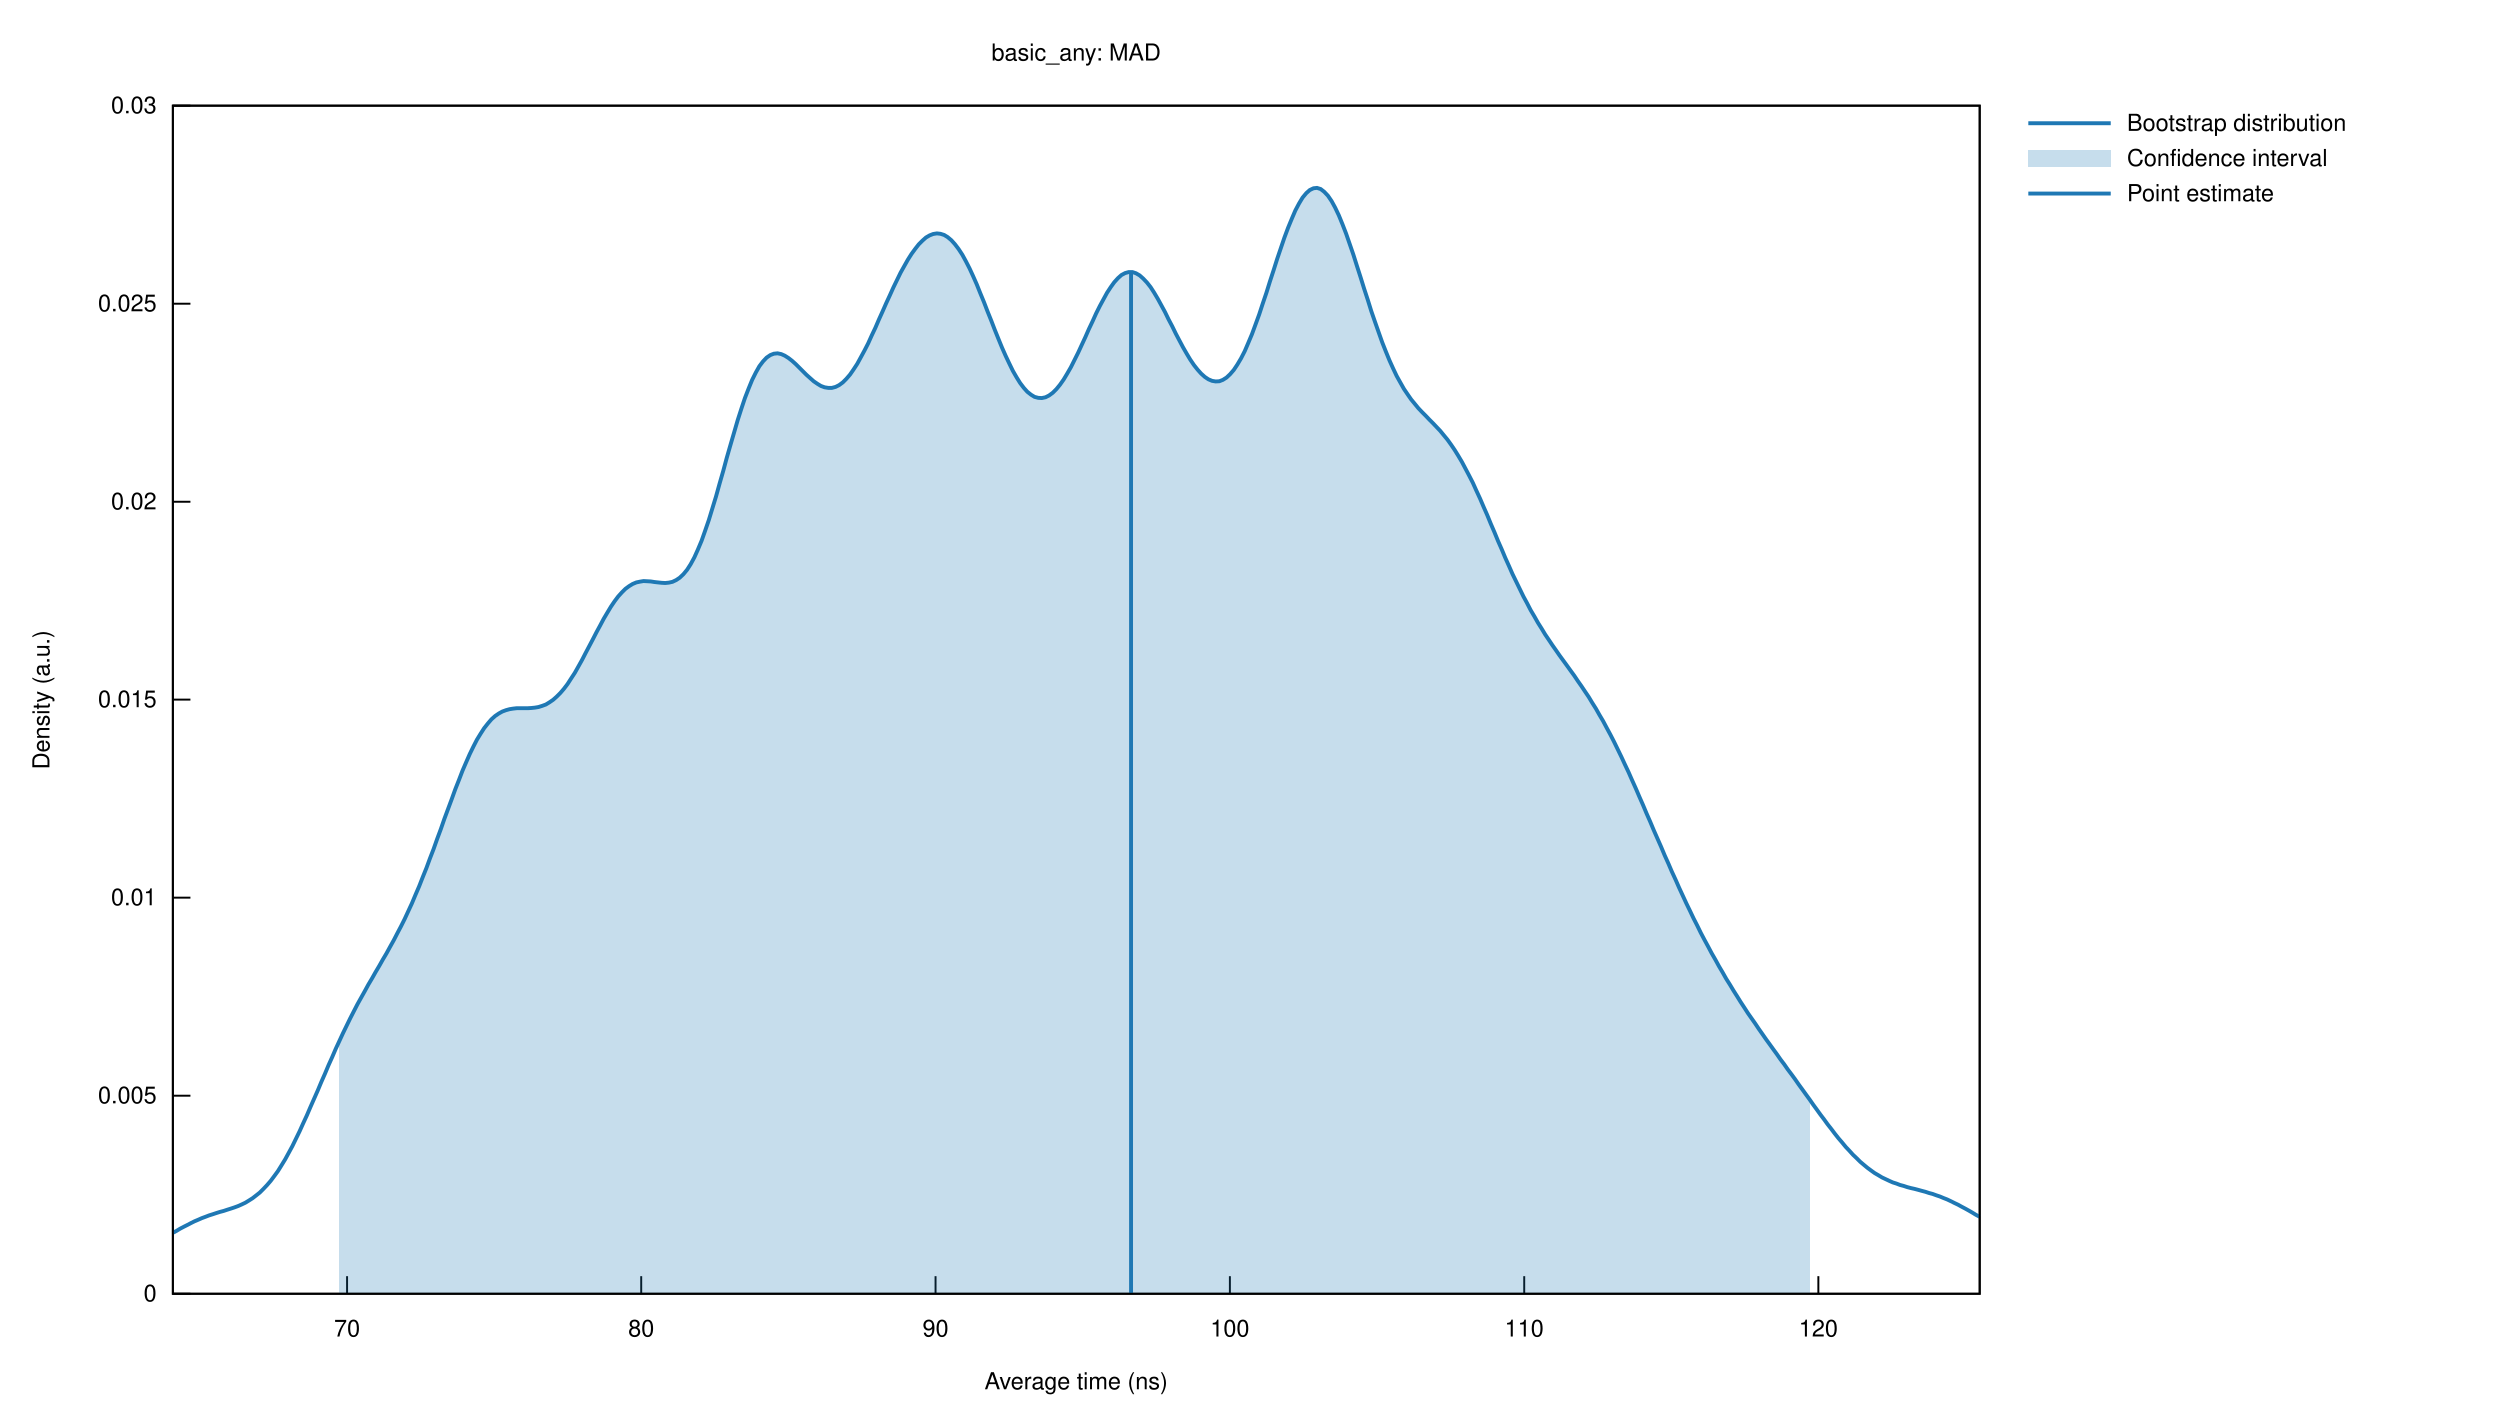
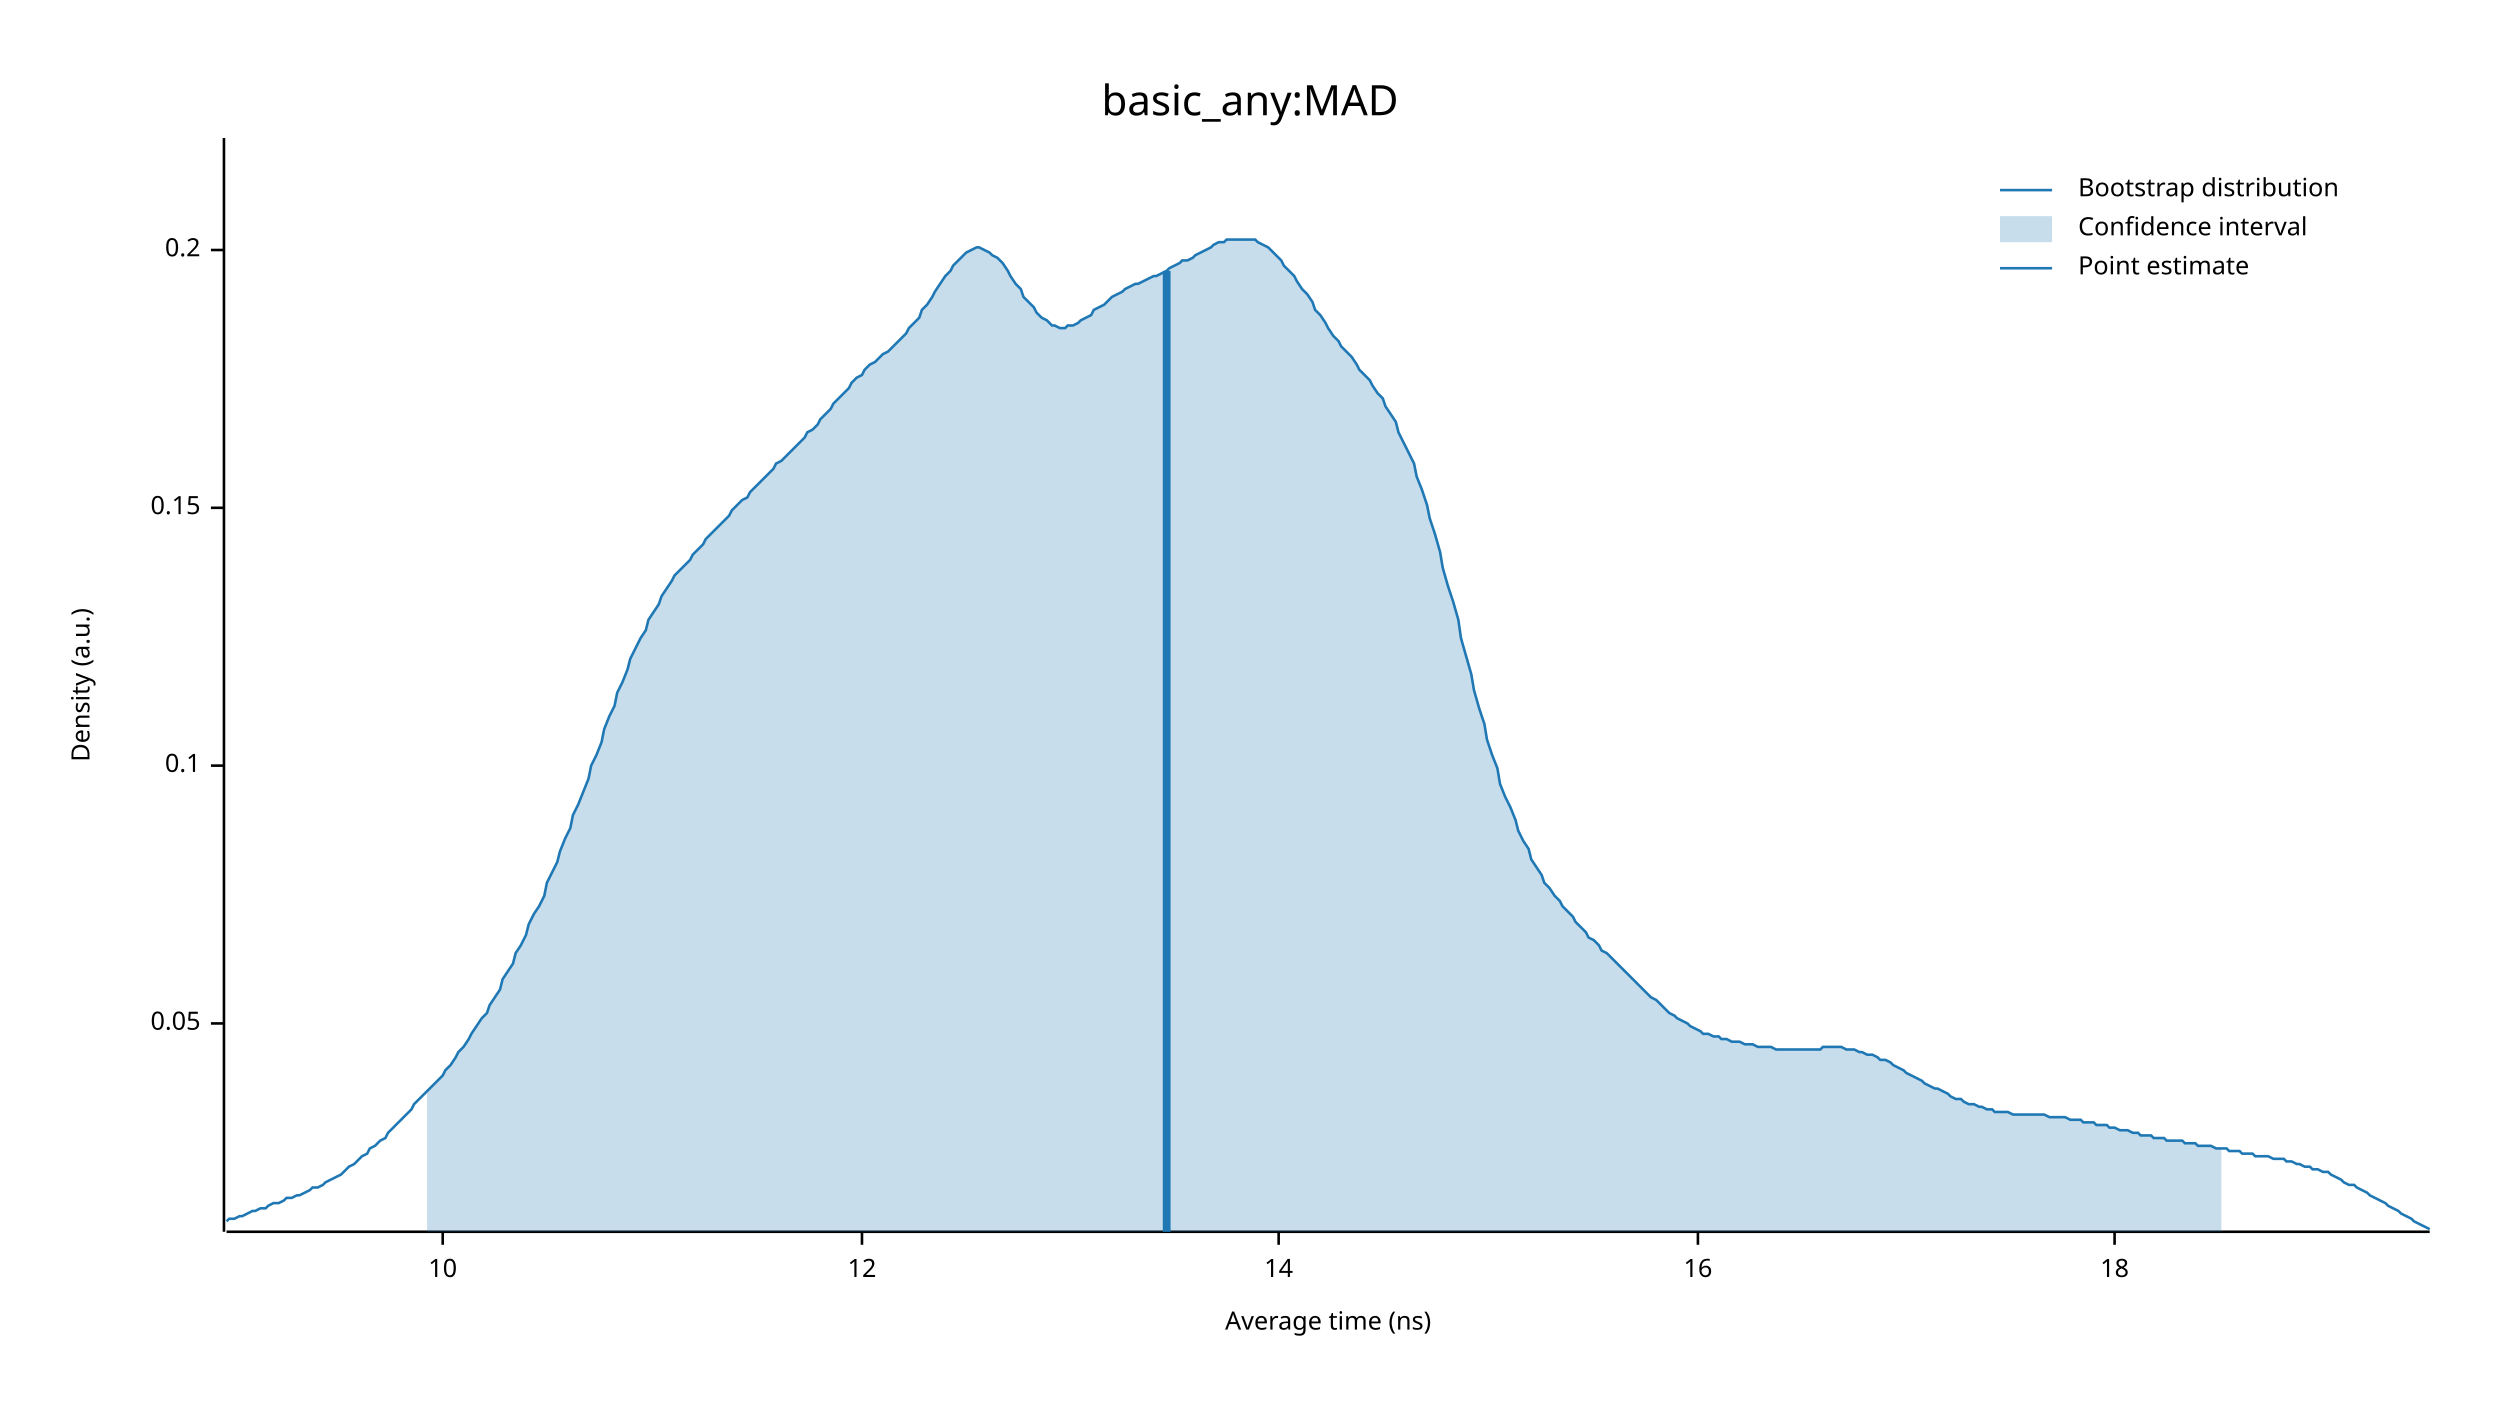
- <svg xmlns="http://www.w3.org/2000/svg" xmlns:xlink="http://www.w3.org/1999/xlink" viewBox="0 0 1280 720">
-   <g id="gnuplot_canvas">
-     <rect x="0" y="0" width="1280" height="720" fill="none" />
-     <defs>
-       <circle id="gpDot" r="0.5" stroke-width="0.5" stroke="currentColor" />
-       <path id="gpPt0" stroke-width="0.222" stroke="currentColor" d="M-1,0 h2 M0,-1 v2" />
-       <path id="gpPt1" stroke-width="0.222" stroke="currentColor" d="M-1,-1 L1,1 M1,-1 L-1,1" />
-       <path id="gpPt2" stroke-width="0.222" stroke="currentColor" d="M-1,0 L1,0 M0,-1 L0,1 M-1,-1 L1,1 M-1,1 L1,-1" />
-       <rect id="gpPt3" stroke-width="0.222" stroke="currentColor" x="-1" y="-1" width="2" height="2" />
-       <rect id="gpPt4" stroke-width="0.222" stroke="currentColor" fill="currentColor" x="-1" y="-1" width="2" height="2" />
-       <circle id="gpPt5" stroke-width="0.222" stroke="currentColor" cx="0" cy="0" r="1" />
-       <use xlink:href="#gpPt5" id="gpPt6" fill="currentColor" stroke="none" />
-       <path id="gpPt7" stroke-width="0.222" stroke="currentColor" d="M0,-1.33 L-1.33,0.67 L1.33,0.67 z" />
-       <use xlink:href="#gpPt7" id="gpPt8" fill="currentColor" stroke="none" />
-       <use xlink:href="#gpPt7" id="gpPt9" stroke="currentColor" transform="rotate(180)" />
-       <use xlink:href="#gpPt9" id="gpPt10" fill="currentColor" stroke="none" />
-       <use xlink:href="#gpPt3" id="gpPt11" stroke="currentColor" transform="rotate(45)" />
-       <use xlink:href="#gpPt11" id="gpPt12" fill="currentColor" stroke="none" />
-       <path id="gpPt13" stroke-width="0.222" stroke="currentColor" d="M0,1.330 L1.265,0.411 L0.782,-1.067 L-0.782,-1.076 L-1.265,0.411 z" />
-       <use xlink:href="#gpPt13" id="gpPt14" fill="currentColor" stroke="none" />
-       <filter id="textbox" filterUnits="objectBoundingBox" x="0" y="0" height="1" width="1">
-         <feFlood flood-color="white" flood-opacity="1" result="bgnd" />
-         <feComposite in="SourceGraphic" in2="bgnd" operator="atop" />
-       </filter>
-       <filter id="greybox" filterUnits="objectBoundingBox" x="0" y="0" height="1" width="1">
-         <feFlood flood-color="lightgrey" flood-opacity="1" result="grey" />
-         <feComposite in="SourceGraphic" in2="grey" operator="atop" />
-       </filter>
-     </defs>
-     <g fill="none" color="white" stroke="currentColor" stroke-width="1.00" stroke-linecap="butt" stroke-linejoin="miter">
- </g>
-     <g fill="none" color="black" stroke="currentColor" stroke-width="1.00" stroke-linecap="butt" stroke-linejoin="miter">
-       <path stroke="black" d="M88.5,662.4 L97.5,662.4  " />
-       <g transform="translate(80.2,666.3)" stroke="none" fill="black" font-family="Helvetica" font-size="12.00" text-anchor="end">
-         <text>
-           <tspan font-family="Helvetica"> 0</tspan>
-         </text>
-       </g>
-     </g>
-     <g fill="none" color="black" stroke="currentColor" stroke-width="1.00" stroke-linecap="butt" stroke-linejoin="miter">
-       <path stroke="black" d="M88.5,561.0 L97.5,561.0  " />
-       <g transform="translate(80.2,564.9)" stroke="none" fill="black" font-family="Helvetica" font-size="12.00" text-anchor="end">
-         <text>
-           <tspan font-family="Helvetica"> 0.005</tspan>
-         </text>
-       </g>
-     </g>
-     <g fill="none" color="black" stroke="currentColor" stroke-width="1.00" stroke-linecap="butt" stroke-linejoin="miter">
-       <path stroke="black" d="M88.5,459.6 L97.5,459.6  " />
-       <g transform="translate(80.2,463.5)" stroke="none" fill="black" font-family="Helvetica" font-size="12.00" text-anchor="end">
-         <text>
-           <tspan font-family="Helvetica"> 0.01</tspan>
-         </text>
-       </g>
-     </g>
-     <g fill="none" color="black" stroke="currentColor" stroke-width="1.00" stroke-linecap="butt" stroke-linejoin="miter">
-       <path stroke="black" d="M88.5,358.2 L97.5,358.2  " />
-       <g transform="translate(80.2,362.1)" stroke="none" fill="black" font-family="Helvetica" font-size="12.00" text-anchor="end">
-         <text>
-           <tspan font-family="Helvetica"> 0.015</tspan>
-         </text>
-       </g>
-     </g>
-     <g fill="none" color="black" stroke="currentColor" stroke-width="1.00" stroke-linecap="butt" stroke-linejoin="miter">
-       <path stroke="black" d="M88.5,256.9 L97.5,256.9  " />
-       <g transform="translate(80.2,260.8)" stroke="none" fill="black" font-family="Helvetica" font-size="12.00" text-anchor="end">
-         <text>
-           <tspan font-family="Helvetica"> 0.02</tspan>
-         </text>
-       </g>
-     </g>
-     <g fill="none" color="black" stroke="currentColor" stroke-width="1.00" stroke-linecap="butt" stroke-linejoin="miter">
-       <path stroke="black" d="M88.5,155.5 L97.5,155.5  " />
-       <g transform="translate(80.2,159.4)" stroke="none" fill="black" font-family="Helvetica" font-size="12.00" text-anchor="end">
-         <text>
-           <tspan font-family="Helvetica"> 0.025</tspan>
-         </text>
-       </g>
-     </g>
-     <g fill="none" color="black" stroke="currentColor" stroke-width="1.00" stroke-linecap="butt" stroke-linejoin="miter">
-       <path stroke="black" d="M88.5,54.1 L97.5,54.1  " />
-       <g transform="translate(80.2,58.0)" stroke="none" fill="black" font-family="Helvetica" font-size="12.00" text-anchor="end">
-         <text>
-           <tspan font-family="Helvetica"> 0.03</tspan>
-         </text>
-       </g>
-     </g>
-     <g fill="none" color="black" stroke="currentColor" stroke-width="1.00" stroke-linecap="butt" stroke-linejoin="miter">
-       <path stroke="black" d="M177.7,662.4 L177.7,653.4  " />
-       <g transform="translate(177.7,684.3)" stroke="none" fill="black" font-family="Helvetica" font-size="12.00" text-anchor="middle">
-         <text>
-           <tspan font-family="Helvetica"> 70</tspan>
-         </text>
-       </g>
-     </g>
-     <g fill="none" color="black" stroke="currentColor" stroke-width="1.00" stroke-linecap="butt" stroke-linejoin="miter">
-       <path stroke="black" d="M328.3,662.4 L328.3,653.4  " />
-       <g transform="translate(328.3,684.3)" stroke="none" fill="black" font-family="Helvetica" font-size="12.00" text-anchor="middle">
-         <text>
-           <tspan font-family="Helvetica"> 80</tspan>
-         </text>
-       </g>
-     </g>
-     <g fill="none" color="black" stroke="currentColor" stroke-width="1.00" stroke-linecap="butt" stroke-linejoin="miter">
-       <path stroke="black" d="M479.0,662.4 L479.0,653.4  " />
-       <g transform="translate(479.0,684.3)" stroke="none" fill="black" font-family="Helvetica" font-size="12.00" text-anchor="middle">
-         <text>
-           <tspan font-family="Helvetica"> 90</tspan>
-         </text>
-       </g>
-     </g>
-     <g fill="none" color="black" stroke="currentColor" stroke-width="1.00" stroke-linecap="butt" stroke-linejoin="miter">
-       <path stroke="black" d="M629.7,662.4 L629.7,653.4  " />
-       <g transform="translate(629.7,684.3)" stroke="none" fill="black" font-family="Helvetica" font-size="12.00" text-anchor="middle">
-         <text>
-           <tspan font-family="Helvetica"> 100</tspan>
-         </text>
-       </g>
-     </g>
-     <g fill="none" color="black" stroke="currentColor" stroke-width="1.00" stroke-linecap="butt" stroke-linejoin="miter">
-       <path stroke="black" d="M780.4,662.4 L780.4,653.4  " />
-       <g transform="translate(780.4,684.3)" stroke="none" fill="black" font-family="Helvetica" font-size="12.00" text-anchor="middle">
-         <text>
-           <tspan font-family="Helvetica"> 110</tspan>
-         </text>
-       </g>
-     </g>
-     <g fill="none" color="black" stroke="currentColor" stroke-width="1.00" stroke-linecap="butt" stroke-linejoin="miter">
-       <path stroke="black" d="M931.0,662.4 L931.0,653.4  " />
-       <g transform="translate(931.0,684.3)" stroke="none" fill="black" font-family="Helvetica" font-size="12.00" text-anchor="middle">
-         <text>
-           <tspan font-family="Helvetica"> 120</tspan>
-         </text>
-       </g>
-     </g>
-     <g fill="none" color="black" stroke="currentColor" stroke-width="1.00" stroke-linecap="butt" stroke-linejoin="miter">
- </g>
-     <g fill="none" color="black" stroke="currentColor" stroke-width="1.00" stroke-linecap="butt" stroke-linejoin="miter">
-       <path stroke="black" d="M88.5,54.1 L88.5,662.4 L1013.6,662.4 L1013.6,54.1 L88.5,54.1 Z  " />
-     </g>
-     <g fill="none" color="black" stroke="currentColor" stroke-width="1.00" stroke-linecap="butt" stroke-linejoin="miter">
-       <g transform="translate(25.3,358.3) rotate(270)" stroke="none" fill="black" font-family="Helvetica" font-size="12.00" text-anchor="middle">
-         <text>
-           <tspan font-family="Helvetica">Density (a.u.)</tspan>
-         </text>
-       </g>
-     </g>
-     <g fill="none" color="black" stroke="currentColor" stroke-width="1.00" stroke-linecap="butt" stroke-linejoin="miter">
-       <g transform="translate(551.0,711.3)" stroke="none" fill="black" font-family="Helvetica" font-size="12.00" text-anchor="middle">
-         <text>
-           <tspan font-family="Helvetica">Average time (ns)</tspan>
-         </text>
-       </g>
-     </g>
-     <g fill="none" color="black" stroke="currentColor" stroke-width="1.00" stroke-linecap="butt" stroke-linejoin="miter">
-       <g transform="translate(551.0,31.0)" stroke="none" fill="black" font-family="Helvetica" font-size="12.00" text-anchor="middle">
-         <text>
-           <tspan font-family="Helvetica">basic_any: MAD</tspan>
-         </text>
-       </g>
-     </g>
-     <g fill="none" color="black" stroke="currentColor" stroke-width="1.00" stroke-linecap="butt" stroke-linejoin="miter">
- </g>
-     <g id="gnuplot_plot_1">
-       <g fill="none" color="white" stroke="currentColor" stroke-width="2.00" stroke-linecap="butt" stroke-linejoin="miter">
- </g>
-       <g fill="none" color="black" stroke="currentColor" stroke-width="2.00" stroke-linecap="butt" stroke-linejoin="miter">
-         <g transform="translate(1089.0,67.0)" stroke="none" fill="black" font-family="Helvetica" font-size="12.00" text-anchor="start">
-           <text>
-             <tspan font-family="Helvetica">Bootstrap distribution</tspan>
-           </text>
-         </g>
-       </g>
-       <g fill="none" color="black" stroke="currentColor" stroke-width="2.00" stroke-linecap="butt" stroke-linejoin="miter">
-         <path stroke="rgb( 31, 120, 180)" d="M1038.5,63.1 L1080.7,63.1 M88.5,631.2 L90.4,630.2 L92.2,629.1 L94.1,628.1 L95.9,627.2 L97.8,626.2   L99.6,625.3 L101.5,624.5 L103.3,623.7 L105.2,623.0 L107.0,622.3 L108.9,621.7 L110.7,621.1 L112.6,620.5   L114.5,620.0 L116.3,619.4 L118.2,618.8 L120.0,618.2 L121.9,617.5 L123.7,616.7 L125.6,615.8 L127.4,614.7   L129.3,613.5 L131.1,612.1 L133.0,610.6 L134.8,608.8 L136.7,606.8 L138.6,604.6 L140.4,602.2 L142.3,599.6   L144.1,596.7 L146.0,593.6 L147.8,590.3 L149.7,586.8 L151.5,583.1 L153.4,579.2 L155.2,575.2 L157.1,571.1   L158.9,566.9 L160.8,562.6 L162.7,558.3 L164.5,554.0 L166.4,549.7 L168.2,545.4 L170.1,541.2 L171.9,537.0   L173.8,532.9 L175.6,529.0 L177.5,525.1 L179.3,521.4 L181.2,517.7 L183.0,514.2 L184.9,510.8 L186.8,507.4   L188.6,504.1 L190.5,500.9 L192.3,497.7 L194.2,494.5 L196.0,491.3 L197.9,488.1 L199.7,484.8 L201.6,481.4   L203.4,477.9 L205.3,474.3 L207.2,470.5 L209.0,466.6 L210.9,462.5 L212.7,458.2 L214.6,453.8 L216.4,449.2   L218.3,444.5 L220.1,439.6 L222.0,434.7 L223.8,429.6 L225.7,424.5 L227.5,419.3 L229.4,414.2 L231.3,409.1   L233.1,404.1 L235.0,399.3 L236.8,394.6 L238.7,390.2 L240.5,386.1 L242.4,382.2 L244.2,378.7 L246.1,375.6   L247.9,372.8 L249.8,370.4 L251.6,368.3 L253.5,366.6 L255.4,365.3 L257.2,364.3 L259.1,363.6 L260.9,363.1   L262.8,362.8 L264.6,362.6 L266.5,362.6 L268.3,362.6 L270.2,362.6 L272.0,362.5 L273.9,362.3 L275.7,362.0   L277.6,361.4 L279.5,360.7 L281.3,359.6 L283.2,358.3 L285.0,356.7 L286.9,354.8 L288.7,352.7 L290.6,350.2   L292.4,347.4 L294.3,344.5 L296.1,341.3 L298.0,337.9 L299.8,334.4 L301.7,330.8 L303.6,327.2 L305.4,323.7   L307.3,320.2 L309.1,316.8 L311.0,313.6 L312.8,310.6 L314.7,307.8 L316.5,305.4 L318.4,303.3 L320.2,301.5   L322.1,300.1 L323.9,299.0 L325.8,298.2 L327.7,297.8 L329.5,297.5 L331.4,297.6 L333.2,297.7 L335.1,298.0   L336.9,298.2 L338.8,298.4 L340.6,298.5 L342.5,298.3 L344.3,297.9 L346.2,297.0 L348.0,295.8 L349.9,294.0   L351.8,291.7 L353.6,288.9 L355.5,285.4 L357.3,281.4 L359.2,276.9 L361.0,271.8 L362.9,266.3 L364.7,260.4   L366.6,254.2 L368.4,247.7 L370.3,241.1 L372.1,234.4 L374.0,227.8 L375.9,221.3 L377.7,215.1 L379.6,209.2   L381.4,203.8 L383.3,198.9 L385.1,194.5 L387.0,190.7 L388.8,187.5 L390.7,185.0 L392.5,183.1 L394.4,181.8   L396.2,181.1 L398.1,180.9 L400.0,181.3 L401.8,182.1 L403.7,183.3 L405.5,184.7 L407.4,186.4 L409.2,188.2   L411.1,190.1 L412.9,191.9 L414.8,193.6 L416.6,195.2 L418.5,196.5 L420.3,197.6 L422.2,198.3 L424.1,198.6   L425.9,198.6 L427.8,198.1 L429.6,197.2 L431.5,195.8 L433.3,194.0 L435.2,191.8 L437.0,189.2 L438.9,186.3   L440.7,183.0 L442.6,179.5 L444.5,175.8 L446.3,171.8 L448.2,167.8 L450.0,163.6 L451.9,159.4 L453.7,155.3   L455.6,151.2 L457.4,147.2 L459.3,143.3 L461.1,139.6 L463.0,136.2 L464.8,133.0 L466.7,130.0 L468.6,127.4   L470.4,125.1 L472.3,123.2 L474.1,121.6 L476.0,120.5 L477.8,119.8 L479.7,119.5 L481.5,119.7 L483.4,120.3   L485.2,121.4 L487.1,123.0 L488.9,125.0 L490.8,127.5 L492.7,130.4 L494.5,133.7 L496.4,137.4 L498.2,141.3   L500.1,145.6 L501.9,150.1 L503.8,154.7 L505.6,159.4 L507.5,164.1 L509.3,168.8 L511.2,173.5 L513.0,177.9   L514.9,182.2 L516.8,186.2 L518.6,189.9 L520.5,193.2 L522.3,196.1 L524.2,198.6 L526.0,200.6 L527.9,202.1   L529.7,203.2 L531.6,203.7 L533.4,203.8 L535.3,203.4 L537.1,202.5 L539.0,201.1 L540.9,199.2 L542.7,197.0   L544.6,194.3 L546.4,191.3 L548.3,188.0 L550.1,184.4 L552.0,180.6 L553.8,176.7 L555.7,172.6 L557.5,168.5   L559.4,164.5 L561.2,160.5 L563.1,156.7 L565.0,153.2 L566.8,149.9 L568.7,147.0 L570.5,144.5 L572.4,142.4   L574.2,140.8 L576.1,139.8 L577.9,139.3 L579.8,139.3 L581.6,139.9 L583.5,141.0 L585.3,142.6 L587.2,144.6   L589.1,147.0 L590.9,149.8 L592.8,153.0 L594.6,156.3 L596.5,159.8 L598.3,163.5 L600.2,167.1 L602.0,170.8   L603.9,174.4 L605.7,177.8 L607.6,181.1 L609.4,184.1 L611.3,186.9 L613.2,189.3 L615.0,191.3 L616.9,193.0   L618.7,194.2 L620.6,195.0 L622.4,195.3 L624.3,195.2 L626.1,194.5 L628.0,193.3 L629.8,191.6 L631.7,189.4   L633.5,186.7 L635.4,183.5 L637.3,179.8 L639.1,175.6 L641.0,171.1 L642.8,166.2 L644.7,161.0 L646.5,155.5   L648.4,149.9 L650.2,144.1 L652.1,138.3 L653.9,132.6 L655.8,127.0 L657.6,121.7 L659.5,116.6 L661.4,112.0   L663.2,107.8 L665.1,104.2 L666.9,101.2 L668.8,98.9 L670.6,97.3 L672.5,96.4 L674.3,96.2 L676.2,96.8   L678.0,98.2 L679.9,100.2 L681.8,103.0 L683.6,106.3 L685.5,110.3 L687.3,114.7 L689.2,119.6 L691.0,124.8   L692.9,130.3 L694.7,136.0 L696.6,141.9 L698.4,147.7 L700.3,153.5 L702.1,159.3 L704.0,164.8 L705.9,170.2   L707.7,175.3 L709.6,180.1 L711.4,184.5 L713.3,188.7 L715.1,192.5 L717.0,195.9 L718.8,199.1 L720.7,201.9   L722.5,204.5 L724.4,206.8 L726.2,209.0 L728.1,211.0 L730.0,212.9 L731.8,214.8 L733.7,216.7 L735.5,218.6   L737.4,220.6 L739.2,222.8 L741.1,225.1 L742.9,227.6 L744.8,230.4 L746.6,233.3 L748.5,236.5 L750.3,239.9   L752.2,243.5 L754.1,247.2 L755.9,251.2 L757.8,255.3 L759.6,259.5 L761.5,263.8 L763.3,268.2 L765.2,272.6   L767.0,277.0 L768.9,281.3 L770.7,285.6 L772.6,289.8 L774.4,293.9 L776.3,297.8 L778.2,301.7 L780.0,305.4   L781.9,308.9 L783.7,312.4 L785.6,315.6 L787.4,318.8 L789.3,321.8 L791.1,324.8 L793.0,327.6 L794.8,330.3   L796.7,333.0 L798.5,335.6 L800.4,338.2 L802.3,340.8 L804.1,343.3 L806.0,345.9 L807.8,348.6 L809.7,351.3   L811.5,354.0 L813.4,356.8 L815.2,359.8 L817.1,362.8 L818.9,366.0 L820.8,369.2 L822.6,372.6 L824.5,376.1   L826.4,379.8 L828.2,383.5 L830.1,387.4 L831.9,391.3 L833.8,395.3 L835.6,399.4 L837.5,403.6 L839.3,407.8   L841.2,412.1 L843.0,416.4 L844.9,420.7 L846.7,425.0 L848.6,429.3 L850.5,433.6 L852.3,437.9 L854.2,442.1   L856.0,446.3 L857.9,450.4 L859.7,454.5 L861.6,458.6 L863.4,462.5 L865.3,466.4 L867.1,470.2 L869.0,473.9   L870.8,477.6 L872.7,481.2 L874.6,484.7 L876.4,488.1 L878.3,491.4 L880.1,494.7 L882.0,497.9 L883.8,501.1   L885.7,504.1 L887.5,507.1 L889.4,510.1 L891.2,513.0 L893.1,515.9 L894.9,518.7 L896.8,521.4 L898.7,524.1   L900.5,526.8 L902.4,529.5 L904.2,532.1 L906.1,534.7 L907.9,537.2 L909.8,539.8 L911.6,542.4 L913.5,544.9   L915.3,547.5 L917.2,550.0 L919.1,552.6 L920.9,555.2 L922.8,557.8 L924.6,560.3 L926.5,562.9 L928.3,565.5   L930.2,568.1 L932.0,570.6 L933.9,573.1 L935.7,575.6 L937.6,578.0 L939.4,580.4 L941.3,582.8 L943.2,585.0   L945.0,587.2 L946.9,589.2 L948.7,591.2 L950.6,593.0 L952.4,594.8 L954.3,596.4 L956.1,597.9 L958.0,599.3   L959.8,600.6 L961.7,601.7 L963.5,602.8 L965.4,603.7 L967.3,604.6 L969.1,605.4 L971.0,606.0 L972.8,606.7   L974.7,607.2 L976.5,607.8 L978.4,608.3 L980.2,608.7 L982.1,609.2 L983.9,609.7 L985.8,610.2 L987.6,610.8   L989.5,611.3 L991.4,612.0 L993.2,612.6 L995.1,613.4 L996.9,614.1 L998.8,615.0 L1000.6,615.9 L1002.5,616.8   L1004.3,617.8 L1006.2,618.8 L1008.0,619.8 L1009.9,620.9 L1011.7,622.0 L1013.6,623.0  " />
-       </g>
-     </g>
-     <g id="gnuplot_plot_2">
-       <g fill="none" color="white" stroke="rgb( 31, 120, 180)" stroke-width="1.00" stroke-linecap="butt" stroke-linejoin="miter">
- </g>
-       <g fill="none" color="black" stroke="currentColor" stroke-width="1.00" stroke-linecap="butt" stroke-linejoin="miter">
-         <g transform="translate(1089.0,85.0)" stroke="none" fill="black" font-family="Helvetica" font-size="12.00" text-anchor="start">
-           <text>
-             <tspan font-family="Helvetica">Confidence interval</tspan>
-           </text>
-         </g>
-       </g>
-       <g fill="none" color="black" stroke="currentColor" stroke-width="1.00" stroke-linecap="butt" stroke-linejoin="miter">
-         <g stroke="none" shape-rendering="crispEdges">
-           <polygon fill="rgb( 31, 120, 180)" fill-opacity="0.25" points="1038.5,85.6 1080.7,85.6 1080.7,76.6 1038.5,76.6 " />
-           <polygon fill="rgb( 31, 120, 180)" fill-opacity="0.25" points="173.8,532.9 175.6,529.0 177.5,525.1 179.3,521.4 181.2,517.7 183.0,514.2 184.9,510.8 186.8,507.4 188.6,504.1 190.5,500.9 192.3,497.7 194.2,494.5 196.0,491.3 197.9,488.1 199.7,484.8 201.6,481.4 203.4,477.9 205.3,474.3 207.2,470.5 209.0,466.6 210.9,462.5 212.7,458.2 214.6,453.8 216.4,449.2 218.3,444.5 220.1,439.6 222.0,434.7 223.8,429.6 225.7,424.5 227.5,419.3 229.4,414.2 231.3,409.1 233.1,404.1 235.0,399.3 236.8,394.6 238.7,390.2 240.5,386.1 242.4,382.2 244.2,378.7 246.1,375.6 247.9,372.8 249.8,370.4 251.6,368.3 253.5,366.6 255.4,365.3 257.2,364.3 259.1,363.6 260.9,363.1 262.8,362.8 264.6,362.6 266.5,362.6 268.3,362.6 270.2,362.6 272.0,362.5 273.9,362.3 275.7,362.0 277.6,361.4 279.5,360.7 281.3,359.6 283.2,358.3 285.0,356.7 286.9,354.8 288.7,352.7 290.6,350.2 292.4,347.4 294.3,344.5 296.1,341.3 298.0,337.9 299.8,334.4 301.7,330.8 303.6,327.2 305.4,323.7 307.3,320.2 309.1,316.8 311.0,313.6 312.8,310.6 314.7,307.8 316.5,305.4 318.4,303.3 320.2,301.5 322.1,300.1 323.9,299.0 325.8,298.2 327.7,297.8 329.5,297.5 331.4,297.6 333.2,297.7 335.1,298.0 336.9,298.2 338.8,298.4 340.6,298.5 342.5,298.3 344.3,297.9 346.2,297.0 348.0,295.8 349.9,294.0 351.8,291.7 353.6,288.9 355.5,285.4 357.3,281.4 359.2,276.9 361.0,271.8 362.9,266.3 364.7,260.4 366.6,254.2 368.4,247.7 370.3,241.1 372.1,234.4 374.0,227.8 375.9,221.3 377.7,215.1 379.6,209.2 381.4,203.8 383.3,198.9 385.1,194.5 387.0,190.7 388.8,187.5 390.7,185.0 392.5,183.1 394.4,181.8 396.2,181.1 398.1,180.9 400.0,181.3 401.8,182.1 403.7,183.3 405.5,184.7 407.4,186.4 409.2,188.2 411.1,190.1 412.9,191.9 414.8,193.6 416.6,195.2 418.5,196.5 420.3,197.6 422.2,198.3 424.1,198.6 425.9,198.6 427.8,198.1 429.6,197.2 431.5,195.8 433.3,194.0 435.2,191.8 437.0,189.2 438.9,186.3 440.7,183.0 442.6,179.5 444.5,175.8 446.3,171.8 448.2,167.8 450.0,163.6 451.9,159.4 453.7,155.3 455.6,151.2 457.4,147.2 459.3,143.3 461.1,139.6 463.0,136.2 464.8,133.0 466.7,130.0 468.6,127.4 470.4,125.1 472.3,123.2 474.1,121.6 476.0,120.5 477.8,119.8 479.7,119.5 481.5,119.7 483.4,120.3 485.2,121.4 487.1,123.0 488.9,125.0 490.8,127.5 492.7,130.4 494.5,133.7 496.4,137.4 498.2,141.3 500.1,145.6 501.9,150.1 503.8,154.7 505.6,159.4 507.5,164.1 509.3,168.8 511.2,173.5 513.0,177.9 514.9,182.2 516.8,186.2 518.6,189.9 520.5,193.2 522.3,196.1 524.2,198.6 526.0,200.6 527.9,202.1 529.7,203.2 531.6,203.7 533.4,203.8 535.3,203.4 537.1,202.5 539.0,201.1 540.9,199.2 542.7,197.0 544.6,194.3 546.4,191.3 548.3,188.0 550.1,184.4 552.0,180.6 553.8,176.7 555.7,172.6 557.5,168.5 559.4,164.5 561.2,160.5 563.1,156.7 565.0,153.2 566.8,149.9 568.7,147.0 570.5,144.5 572.4,142.4 574.2,140.8 576.1,139.8 577.9,139.3 579.8,139.3 581.6,139.9 583.5,141.0 585.3,142.6 587.2,144.6 589.1,147.0 590.9,149.8 592.8,153.0 594.6,156.3 596.5,159.8 598.3,163.5 600.2,167.1 602.0,170.8 603.9,174.4 605.7,177.8 607.6,181.1 609.4,184.1 611.3,186.9 613.2,189.3 615.0,191.3 616.9,193.0 618.7,194.2 620.6,195.0 622.4,195.3 624.3,195.2 626.1,194.5 628.0,193.3 629.8,191.6 631.7,189.4 633.5,186.7 635.4,183.5 637.3,179.8 639.1,175.6 641.0,171.1 642.8,166.2 644.7,161.0 646.5,155.5 648.4,149.9 650.2,144.1 652.1,138.3 653.9,132.6 655.8,127.0 657.6,121.7 659.5,116.6 661.4,112.0 663.2,107.8 665.1,104.2 666.9,101.2 668.8,98.9 670.6,97.3 672.5,96.4 674.3,96.2 676.2,96.8 678.0,98.2 679.9,100.2 681.8,103.0 683.6,106.3 685.5,110.3 687.3,114.7 689.2,119.6 691.0,124.8 692.9,130.3 694.7,136.0 696.6,141.9 698.4,147.7 700.3,153.5 702.1,159.3 704.0,164.8 705.9,170.2 707.7,175.3 709.6,180.1 711.4,184.5 713.3,188.7 715.1,192.5 717.0,195.9 718.8,199.1 720.7,201.9 722.5,204.5 724.4,206.8 726.2,209.0 728.1,211.0 730.0,212.9 731.8,214.8 733.7,216.7 735.5,218.6 737.4,220.6 739.2,222.8 741.1,225.1 742.9,227.6 744.8,230.4 746.6,233.3 748.5,236.5 750.3,239.9 752.2,243.5 754.1,247.2 755.9,251.2 757.8,255.3 759.6,259.5 761.5,263.8 763.3,268.2 765.2,272.6 767.0,277.0 768.9,281.3 770.7,285.6 772.6,289.8 774.4,293.9 776.3,297.8 778.2,301.7 780.0,305.4 781.9,308.9 783.7,312.4 785.6,315.6 787.4,318.8 789.3,321.8 791.1,324.8 793.0,327.6 794.8,330.3 796.7,333.0 798.5,335.6 800.4,338.2 802.3,340.8 804.1,343.3 806.0,345.9 807.8,348.6 809.7,351.3 811.5,354.0 813.4,356.8 815.2,359.8 817.1,362.8 818.9,366.0 820.8,369.2 822.6,372.6 824.5,376.1 826.4,379.8 828.2,383.5 830.1,387.4 831.9,391.3 833.8,395.3 835.6,399.4 837.5,403.6 839.3,407.8 841.2,412.1 843.0,416.4 844.9,420.7 846.7,425.0 848.6,429.3 850.5,433.6 852.3,437.9 854.2,442.1 856.0,446.3 857.9,450.4 859.7,454.5 861.6,458.6 863.4,462.5 865.3,466.4 867.1,470.2 869.0,473.9 870.8,477.6 872.7,481.2 874.6,484.7 876.4,488.1 878.3,491.4 880.1,494.7 882.0,497.9 883.8,501.1 885.7,504.1 887.5,507.1 889.4,510.1 891.2,513.0 893.1,515.9 894.9,518.7 896.8,521.4 898.7,524.1 900.5,526.8 902.4,529.5 904.2,532.1 906.1,534.7 907.9,537.2 909.8,539.8 911.6,542.4 913.5,544.9 915.3,547.5 917.2,550.0 919.1,552.6 920.9,555.2 922.8,557.8 924.6,560.3 926.5,562.9 926.5,662.4 924.6,662.4 922.8,662.4 920.9,662.4 919.1,662.4 917.2,662.4 915.3,662.4 913.5,662.4 911.6,662.4 909.8,662.4 907.9,662.4 906.1,662.4 904.2,662.4 902.4,662.4 900.5,662.4 898.7,662.4 896.8,662.4 894.9,662.4 893.1,662.4 891.2,662.4 889.4,662.4 887.5,662.4 885.7,662.4 883.8,662.4 882.0,662.4 880.1,662.4 878.3,662.4 876.4,662.4 874.6,662.4 872.7,662.4 870.8,662.4 869.0,662.4 867.1,662.4 865.3,662.4 863.4,662.4 861.6,662.4 859.7,662.4 857.9,662.4 856.0,662.4 854.2,662.4 852.3,662.4 850.5,662.4 848.6,662.4 846.7,662.4 844.9,662.4 843.0,662.4 841.2,662.4 839.3,662.4 837.5,662.4 835.6,662.4 833.8,662.4 831.9,662.4 830.1,662.4 828.2,662.4 826.4,662.4 824.5,662.4 822.6,662.4 820.8,662.4 818.9,662.4 817.1,662.4 815.2,662.4 813.4,662.4 811.5,662.4 809.7,662.4 807.8,662.4 806.0,662.4 804.1,662.4 802.3,662.4 800.4,662.4 798.5,662.4 796.7,662.4 794.8,662.4 793.0,662.4 791.1,662.4 789.3,662.4 787.4,662.4 785.6,662.4 783.7,662.4 781.9,662.4 780.0,662.4 778.2,662.4 776.3,662.4 774.4,662.4 772.6,662.4 770.7,662.4 768.9,662.4 767.0,662.4 765.2,662.4 763.3,662.4 761.5,662.4 759.6,662.4 757.8,662.4 755.9,662.4 754.1,662.4 752.2,662.4 750.3,662.4 748.5,662.4 746.6,662.4 744.8,662.4 742.9,662.4 741.1,662.4 739.2,662.4 737.4,662.4 735.5,662.4 733.7,662.4 731.8,662.4 730.0,662.4 728.1,662.4 726.2,662.4 724.4,662.4 722.5,662.4 720.7,662.4 718.8,662.4 717.0,662.4 715.1,662.4 713.3,662.4 711.4,662.4 709.6,662.4 707.7,662.4 705.9,662.4 704.0,662.4 702.1,662.4 700.3,662.4 698.4,662.4 696.6,662.4 694.7,662.4 692.9,662.4 691.0,662.4 689.2,662.4 687.3,662.4 685.5,662.4 683.6,662.4 681.8,662.4 679.9,662.4 678.0,662.4 676.2,662.4 674.3,662.4 672.5,662.4 670.6,662.4 668.8,662.4 666.9,662.4 665.1,662.4 663.2,662.4 661.4,662.4 659.5,662.4 657.6,662.4 655.8,662.4 653.9,662.4 652.1,662.4 650.2,662.4 648.4,662.4 646.5,662.4 644.7,662.4 642.8,662.4 641.0,662.4 639.1,662.4 637.3,662.4 635.4,662.4 633.5,662.4 631.7,662.4 629.8,662.4 628.0,662.4 626.1,662.4 624.3,662.4 622.4,662.4 620.6,662.4 618.7,662.4 616.9,662.4 615.0,662.4 613.2,662.4 611.3,662.4 609.4,662.4 607.6,662.4 605.7,662.4 603.9,662.4 602.0,662.4 600.2,662.4 598.3,662.4 596.5,662.4 594.6,662.4 592.8,662.4 590.9,662.4 589.1,662.4 587.2,662.4 585.3,662.4 583.5,662.4 581.6,662.4 579.8,662.4 577.9,662.4 576.1,662.4 574.2,662.4 572.4,662.4 570.5,662.4 568.7,662.4 566.8,662.4 565.0,662.4 563.1,662.4 561.2,662.4 559.4,662.4 557.5,662.4 555.7,662.4 553.8,662.4 552.0,662.4 550.1,662.4 548.3,662.4 546.4,662.4 544.6,662.4 542.7,662.4 540.9,662.4 539.0,662.4 537.1,662.4 535.3,662.4 533.4,662.4 531.6,662.4 529.7,662.4 527.9,662.4 526.0,662.4 524.2,662.4 522.3,662.4 520.5,662.4 518.6,662.4 516.8,662.4 514.9,662.4 513.0,662.4 511.2,662.4 509.3,662.4 507.5,662.4 505.6,662.4 503.8,662.4 501.9,662.4 500.1,662.4 498.2,662.4 496.4,662.4 494.5,662.4 492.7,662.4 490.8,662.4 488.9,662.4 487.1,662.4 485.2,662.4 483.4,662.4 481.5,662.4 479.7,662.4 477.8,662.4 476.0,662.4 474.1,662.4 472.3,662.4 470.4,662.4 468.6,662.4 466.7,662.4 464.8,662.4 463.0,662.4 461.1,662.4 459.3,662.4 457.4,662.4 455.6,662.4 453.7,662.4 451.9,662.4 450.0,662.4 448.2,662.4 446.3,662.4 444.5,662.4 442.6,662.4 440.7,662.4 438.9,662.4 437.0,662.4 435.2,662.4 433.3,662.4 431.5,662.4 429.6,662.4 427.8,662.4 425.9,662.4 424.1,662.4 422.2,662.4 420.3,662.4 418.5,662.4 416.6,662.4 414.8,662.4 412.9,662.4 411.1,662.4 409.2,662.4 407.4,662.4 405.5,662.4 403.7,662.4 401.8,662.4 400.0,662.4 398.1,662.4 396.2,662.4 394.4,662.4 392.5,662.4 390.7,662.4 388.8,662.4 387.0,662.4 385.1,662.4 383.3,662.4 381.4,662.4 379.6,662.4 377.7,662.4 375.9,662.4 374.0,662.4 372.1,662.4 370.3,662.4 368.4,662.4 366.6,662.4 364.7,662.4 362.9,662.4 361.0,662.4 359.2,662.4 357.3,662.4 355.5,662.4 353.6,662.4 351.8,662.4 349.9,662.4 348.0,662.4 346.2,662.4 344.3,662.4 342.5,662.4 340.6,662.4 338.8,662.4 336.9,662.4 335.1,662.4 333.2,662.4 331.4,662.4 329.5,662.4 327.7,662.4 325.8,662.4 323.9,662.4 322.1,662.4 320.2,662.4 318.4,662.4 316.5,662.4 314.7,662.4 312.8,662.4 311.0,662.4 309.1,662.4 307.3,662.4 305.4,662.4 303.6,662.4 301.7,662.4 299.8,662.4 298.0,662.4 296.1,662.4 294.3,662.4 292.4,662.4 290.6,662.4 288.7,662.4 286.9,662.4 285.0,662.4 283.2,662.4 281.3,662.4 279.5,662.4 277.6,662.4 275.7,662.4 273.9,662.4 272.0,662.4 270.2,662.4 268.3,662.4 266.5,662.4 264.6,662.4 262.8,662.4 260.9,662.4 259.1,662.4 257.2,662.4 255.4,662.4 253.5,662.4 251.6,662.4 249.8,662.4 247.9,662.4 246.1,662.4 244.2,662.4 242.4,662.4 240.5,662.4 238.7,662.4 236.8,662.4 235.0,662.4 233.1,662.4 231.3,662.4 229.4,662.4 227.5,662.4 225.7,662.4 223.8,662.4 222.0,662.4 220.1,662.4 218.3,662.4 216.4,662.4 214.6,662.4 212.7,662.4 210.9,662.4 209.0,662.4 207.2,662.4 205.3,662.4 203.4,662.4 201.6,662.4 199.7,662.4 197.9,662.4 196.0,662.4 194.2,662.4 192.3,662.4 190.5,662.4 188.6,662.4 186.8,662.4 184.9,662.4 183.0,662.4 181.2,662.4 179.3,662.4 177.5,662.4 175.6,662.4 173.8,662.4 " />
-         </g>
-       </g>
-     </g>
-     <g id="gnuplot_plot_3">
-       <g fill="none" color="white" stroke="rgb( 31, 120, 180)" stroke-width="2.00" stroke-linecap="butt" stroke-linejoin="miter">
- </g>
-       <g fill="none" color="black" stroke="currentColor" stroke-width="2.00" stroke-linecap="butt" stroke-linejoin="miter">
-         <g transform="translate(1089.0,103.0)" stroke="none" fill="black" font-family="Helvetica" font-size="12.00" text-anchor="start">
-           <text>
-             <tspan font-family="Helvetica">Point estimate</tspan>
-           </text>
-         </g>
-       </g>
-       <g fill="none" color="black" stroke="currentColor" stroke-width="2.00" stroke-linecap="butt" stroke-linejoin="miter">
-         <path stroke="rgb( 31, 120, 180)" d="M1038.5,99.1 L1080.7,99.1 M579.1,662.4 L579.1,139.3  " />
-       </g>
-     </g>
-     <g fill="none" color="black" stroke="currentColor" stroke-width="2.00" stroke-linecap="butt" stroke-linejoin="miter">
- </g>
-     <g fill="none" color="black" stroke="black" stroke-width="1.00" stroke-linecap="butt" stroke-linejoin="miter">
- </g>
-     <g fill="none" color="black" stroke="currentColor" stroke-width="1.00" stroke-linecap="butt" stroke-linejoin="miter">
-       <path stroke="black" d="M88.5,54.1 L88.5,662.4 L1013.6,662.4 L1013.6,54.1 L88.5,54.1 Z  " />
-     </g>
-     <g fill="none" color="black" stroke="currentColor" stroke-width="1.00" stroke-linecap="butt" stroke-linejoin="miter">
- </g>
-   </g>
+ <svg xmlns="http://www.w3.org/2000/svg" width="960" height="540">
+   <text x="480" y="32" dy="0.76em" text-anchor="middle" font-family="sans-serif" font-size="16.129" opacity="1" fill="#000000">
+ basic_any:MAD
+ </text>
+   <text x="27" y="263" dy="0.76em" text-anchor="middle" font-family="sans-serif" font-size="9.677" opacity="1" fill="#000000" transform="rotate(270, 27, 263)">
+ Density (a.u.)
+ </text>
+   <text x="510" y="513" dy="-0.5ex" text-anchor="middle" font-family="sans-serif" font-size="9.677" opacity="1" fill="#000000">
+ Average time (ns)
+ </text>
+   <polyline fill="none" opacity="1" stroke="#000000" stroke-width="1" points="86,53 86,473 " />
+   <text x="77" y="393" dy="0.5ex" text-anchor="end" font-family="sans-serif" font-size="9.677" opacity="1" fill="#000000">
+ 0.05
+ </text>
+   <polyline fill="none" opacity="1" stroke="#000000" stroke-width="1" points="81,393 86,393 " />
+   <text x="77" y="294" dy="0.5ex" text-anchor="end" font-family="sans-serif" font-size="9.677" opacity="1" fill="#000000">
+ 0.1
+ </text>
+   <polyline fill="none" opacity="1" stroke="#000000" stroke-width="1" points="81,294 86,294 " />
+   <text x="77" y="195" dy="0.5ex" text-anchor="end" font-family="sans-serif" font-size="9.677" opacity="1" fill="#000000">
+ 0.15
+ </text>
+   <polyline fill="none" opacity="1" stroke="#000000" stroke-width="1" points="81,195 86,195 " />
+   <text x="77" y="96" dy="0.5ex" text-anchor="end" font-family="sans-serif" font-size="9.677" opacity="1" fill="#000000">
+ 0.2
+ </text>
+   <polyline fill="none" opacity="1" stroke="#000000" stroke-width="1" points="81,96 86,96 " />
+   <polyline fill="none" opacity="1" stroke="#000000" stroke-width="1" points="87,473 933,473 " />
+   <text x="170" y="483" dy="0.76em" text-anchor="middle" font-family="sans-serif" font-size="9.677" opacity="1" fill="#000000">
+ 10
+ </text>
+   <polyline fill="none" opacity="1" stroke="#000000" stroke-width="1" points="170,473 170,478 " />
+   <text x="331" y="483" dy="0.76em" text-anchor="middle" font-family="sans-serif" font-size="9.677" opacity="1" fill="#000000">
+ 12
+ </text>
+   <polyline fill="none" opacity="1" stroke="#000000" stroke-width="1" points="331,473 331,478 " />
+   <text x="491" y="483" dy="0.76em" text-anchor="middle" font-family="sans-serif" font-size="9.677" opacity="1" fill="#000000">
+ 14
+ </text>
+   <polyline fill="none" opacity="1" stroke="#000000" stroke-width="1" points="491,473 491,478 " />
+   <text x="652" y="483" dy="0.76em" text-anchor="middle" font-family="sans-serif" font-size="9.677" opacity="1" fill="#000000">
+ 16
+ </text>
+   <polyline fill="none" opacity="1" stroke="#000000" stroke-width="1" points="652,473 652,478 " />
+   <text x="812" y="483" dy="0.76em" text-anchor="middle" font-family="sans-serif" font-size="9.677" opacity="1" fill="#000000">
+ 18
+ </text>
+   <polyline fill="none" opacity="1" stroke="#000000" stroke-width="1" points="812,473 812,478 " />
+   <polyline fill="none" opacity="1" stroke="#1F78B4" stroke-width="1" points="87,469 88,468 90,468 92,467 93,467 95,466 97,465 98,465 100,464 102,464 103,463 105,462 107,462 109,461 110,460 112,460 114,459 115,459 117,458 119,457 120,456 122,456 124,455 125,454 127,453 129,452 131,451 132,450 134,448 136,447 137,446 139,444 141,443 142,441 144,440 146,438 148,437 149,435 151,433 153,431 154,430 156,428 158,426 159,424 161,422 163,420 164,419 166,417 168,415 170,413 171,411 173,409 175,406 176,404 178,402 180,399 181,397 183,394 185,391 187,389 188,386 190,383 192,380 193,376 195,373 197,370 198,366 200,363 202,359 203,355 205,351 207,348 209,344 210,339 212,335 214,331 215,327 217,322 219,318 220,313 222,309 224,304 226,299 227,294 229,290 231,285 232,280 234,275 236,271 237,266 239,262 241,257 242,253 244,249 246,245 248,242 249,238 251,235 253,232 254,229 256,226 258,223 259,221 261,219 263,217 265,215 266,213 268,211 270,209 271,207 273,205 275,203 276,202 278,200 280,198 281,196 283,194 285,192 287,191 288,189 290,187 292,185 293,184 295,182 297,180 298,178 300,177 302,175 304,173 305,172 307,170 309,168 310,166 312,165 314,163 315,161 317,159 319,157 320,155 322,153 324,151 326,149 327,147 329,145 331,144 332,142 334,140 336,139 337,138 339,136 341,135 343,133 344,132 346,130 348,128 349,126 351,124 353,122 354,119 356,117 358,114 359,112 361,109 363,106 365,104 366,102 368,100 370,98 371,97 373,96 375,95 376,95 378,96 380,97 381,98 383,99 385,101 387,104 388,106 390,109 392,111 393,114 395,116 397,118 398,120 400,122 402,123 404,125 405,125 407,126 409,126 410,125 412,125 414,124 415,123 417,122 419,121 420,119 422,118 424,117 426,115 427,114 429,113 431,112 432,111 434,110 436,109 437,109 439,108 441,107 443,106 444,106 446,105 448,104 449,103 451,102 453,101 454,100 456,100 458,99 459,98 461,97 463,96 465,95 466,94 468,93 470,93 471,92 473,92 475,92 476,92 478,92 480,92 482,92 483,93 485,94 487,95 488,96 490,98 492,100 493,102 495,104 497,106 498,108 500,111 502,113 504,116 505,119 507,121 509,124 510,126 512,129 514,131 515,133 517,135 519,137 521,140 522,142 524,144 526,146 527,148 529,151 531,153 532,156 534,159 536,162 537,166 539,170 541,174 543,178 544,183 546,188 548,194 549,199 551,205 553,212 554,218 556,225 558,231 560,238 561,245 563,252 565,259 566,265 568,272 570,278 571,284 573,290 575,295 576,301 578,306 580,310 582,315 583,319 585,323 587,326 588,330 590,333 592,336 593,339 595,341 597,344 599,346 600,348 602,350 604,352 605,354 607,356 609,358 610,360 612,361 614,363 615,365 617,366 619,368 621,370 622,371 624,373 626,375 627,376 629,378 631,380 632,381 634,383 636,384 638,386 639,387 641,389 643,390 644,391 646,392 648,393 649,394 651,395 653,396 654,397 656,397 658,398 660,398 661,399 663,399 665,400 666,400 668,400 670,401 671,401 673,401 675,402 676,402 678,402 680,402 682,403 683,403 685,403 687,403 688,403 690,403 692,403 693,403 695,403 697,403 699,403 700,402 702,402 704,402 705,402 707,402 709,403 710,403 712,403 714,404 715,404 717,405 719,405 721,406 722,407 724,407 726,408 727,409 729,410 731,411 732,412 734,413 736,414 738,415 739,416 741,417 743,418 744,418 746,419 748,420 749,421 751,422 753,422 754,423 756,424 758,424 760,425 761,425 763,426 765,426 766,427 768,427 770,427 771,427 773,428 775,428 777,428 778,428 780,428 782,428 783,428 785,428 787,429 788,429 790,429 792,429 793,429 795,430 797,430 799,430 800,431 802,431 804,431 805,432 807,432 809,432 810,433 812,433 814,434 816,434 817,434 819,435 821,435 822,436 824,436 826,436 827,437 829,437 831,437 832,438 834,438 836,438 838,438 839,439 841,439 843,439 844,440 846,440 848,440 849,440 851,441 853,441 855,441 856,442 858,442 860,442 861,443 863,443 865,443 866,444 868,444 870,444 871,444 873,445 875,445 877,445 878,446 880,446 882,447 883,447 885,448 887,448 888,449 890,449 892,450 894,450 895,451 897,452 899,453 900,454 902,455 904,455 905,456 907,457 909,458 910,459 912,460 914,461 916,462 917,463 919,464 921,465 922,466 924,467 926,468 927,469 929,470 931,471 933,472 " />
+   <polygon opacity="0.25" fill="#1F78B4" points="164,419 166,417 168,415 170,413 171,411 173,409 175,406 176,404 178,402 180,399 181,397 183,394 185,391 187,389 188,386 190,383 192,380 193,376 195,373 197,370 198,366 200,363 202,359 203,355 205,351 207,348 209,344 210,339 212,335 214,331 215,327 217,322 219,318 220,313 222,309 224,304 226,299 227,294 229,290 231,285 232,280 234,275 236,271 237,266 239,262 241,257 242,253 244,249 246,245 248,242 249,238 251,235 253,232 254,229 256,226 258,223 259,221 261,219 263,217 265,215 266,213 268,211 270,209 271,207 273,205 275,203 276,202 278,200 280,198 281,196 283,194 285,192 287,191 288,189 290,187 292,185 293,184 295,182 297,180 298,178 300,177 302,175 304,173 305,172 307,170 309,168 310,166 312,165 314,163 315,161 317,159 319,157 320,155 322,153 324,151 326,149 327,147 329,145 331,144 332,142 334,140 336,139 337,138 339,136 341,135 343,133 344,132 346,130 348,128 349,126 351,124 353,122 354,119 356,117 358,114 359,112 361,109 363,106 365,104 366,102 368,100 370,98 371,97 373,96 375,95 376,95 378,96 380,97 381,98 383,99 385,101 387,104 388,106 390,109 392,111 393,114 395,116 397,118 398,120 400,122 402,123 404,125 405,125 407,126 409,126 410,125 412,125 414,124 415,123 417,122 419,121 420,119 422,118 424,117 426,115 427,114 429,113 431,112 432,111 434,110 436,109 437,109 439,108 441,107 443,106 444,106 446,105 448,104 449,103 451,102 453,101 454,100 456,100 458,99 459,98 461,97 463,96 465,95 466,94 468,93 470,93 471,92 473,92 475,92 476,92 478,92 480,92 482,92 483,93 485,94 487,95 488,96 490,98 492,100 493,102 495,104 497,106 498,108 500,111 502,113 504,116 505,119 507,121 509,124 510,126 512,129 514,131 515,133 517,135 519,137 521,140 522,142 524,144 526,146 527,148 529,151 531,153 532,156 534,159 536,162 537,166 539,170 541,174 543,178 544,183 546,188 548,194 549,199 551,205 553,212 554,218 556,225 558,231 560,238 561,245 563,252 565,259 566,265 568,272 570,278 571,284 573,290 575,295 576,301 578,306 580,310 582,315 583,319 585,323 587,326 588,330 590,333 592,336 593,339 595,341 597,344 599,346 600,348 602,350 604,352 605,354 607,356 609,358 610,360 612,361 614,363 615,365 617,366 619,368 621,370 622,371 624,373 626,375 627,376 629,378 631,380 632,381 634,383 636,384 638,386 639,387 641,389 643,390 644,391 646,392 648,393 649,394 651,395 653,396 654,397 656,397 658,398 660,398 661,399 663,399 665,400 666,400 668,400 670,401 671,401 673,401 675,402 676,402 678,402 680,402 682,403 683,403 685,403 687,403 688,403 690,403 692,403 693,403 695,403 697,403 699,403 700,402 702,402 704,402 705,402 707,402 709,403 710,403 712,403 714,404 715,404 717,405 719,405 721,406 722,407 724,407 726,408 727,409 729,410 731,411 732,412 734,413 736,414 738,415 739,416 741,417 743,418 744,418 746,419 748,420 749,421 751,422 753,422 754,423 756,424 758,424 760,425 761,425 763,426 765,426 766,427 768,427 770,427 771,427 773,428 775,428 777,428 778,428 780,428 782,428 783,428 785,428 787,429 788,429 790,429 792,429 793,429 795,430 797,430 799,430 800,431 802,431 804,431 805,432 807,432 809,432 810,433 812,433 814,434 816,434 817,434 819,435 821,435 822,436 824,436 826,436 827,437 829,437 831,437 832,438 834,438 836,438 838,438 839,439 841,439 843,439 844,440 846,440 848,440 849,440 851,441 853,441 853,473 164,473 " />
+   <polyline fill="none" opacity="1" stroke="#1F78B4" stroke-width="3" points="448,473 448,104 " />
+   <text x="798" y="68" dy="0.76em" text-anchor="start" font-family="sans-serif" font-size="9.677" opacity="1" fill="#000000">
+ Bootstrap distribution
+ </text>
+   <text x="798" y="83" dy="0.76em" text-anchor="start" font-family="sans-serif" font-size="9.677" opacity="1" fill="#000000">
+ Confidence interval
+ </text>
+   <text x="798" y="98" dy="0.76em" text-anchor="start" font-family="sans-serif" font-size="9.677" opacity="1" fill="#000000">
+ Point estimate
+ </text>
+   <polyline fill="none" opacity="1" stroke="#1F78B4" stroke-width="1" points="768,73 788,73 " />
+   <rect x="768" y="83" width="20" height="10" opacity="0.25" fill="#1F78B4" stroke="none" />
+   <polyline fill="none" opacity="1" stroke="#1F78B4" stroke-width="1" points="768,103 788,103 " />
</svg>
